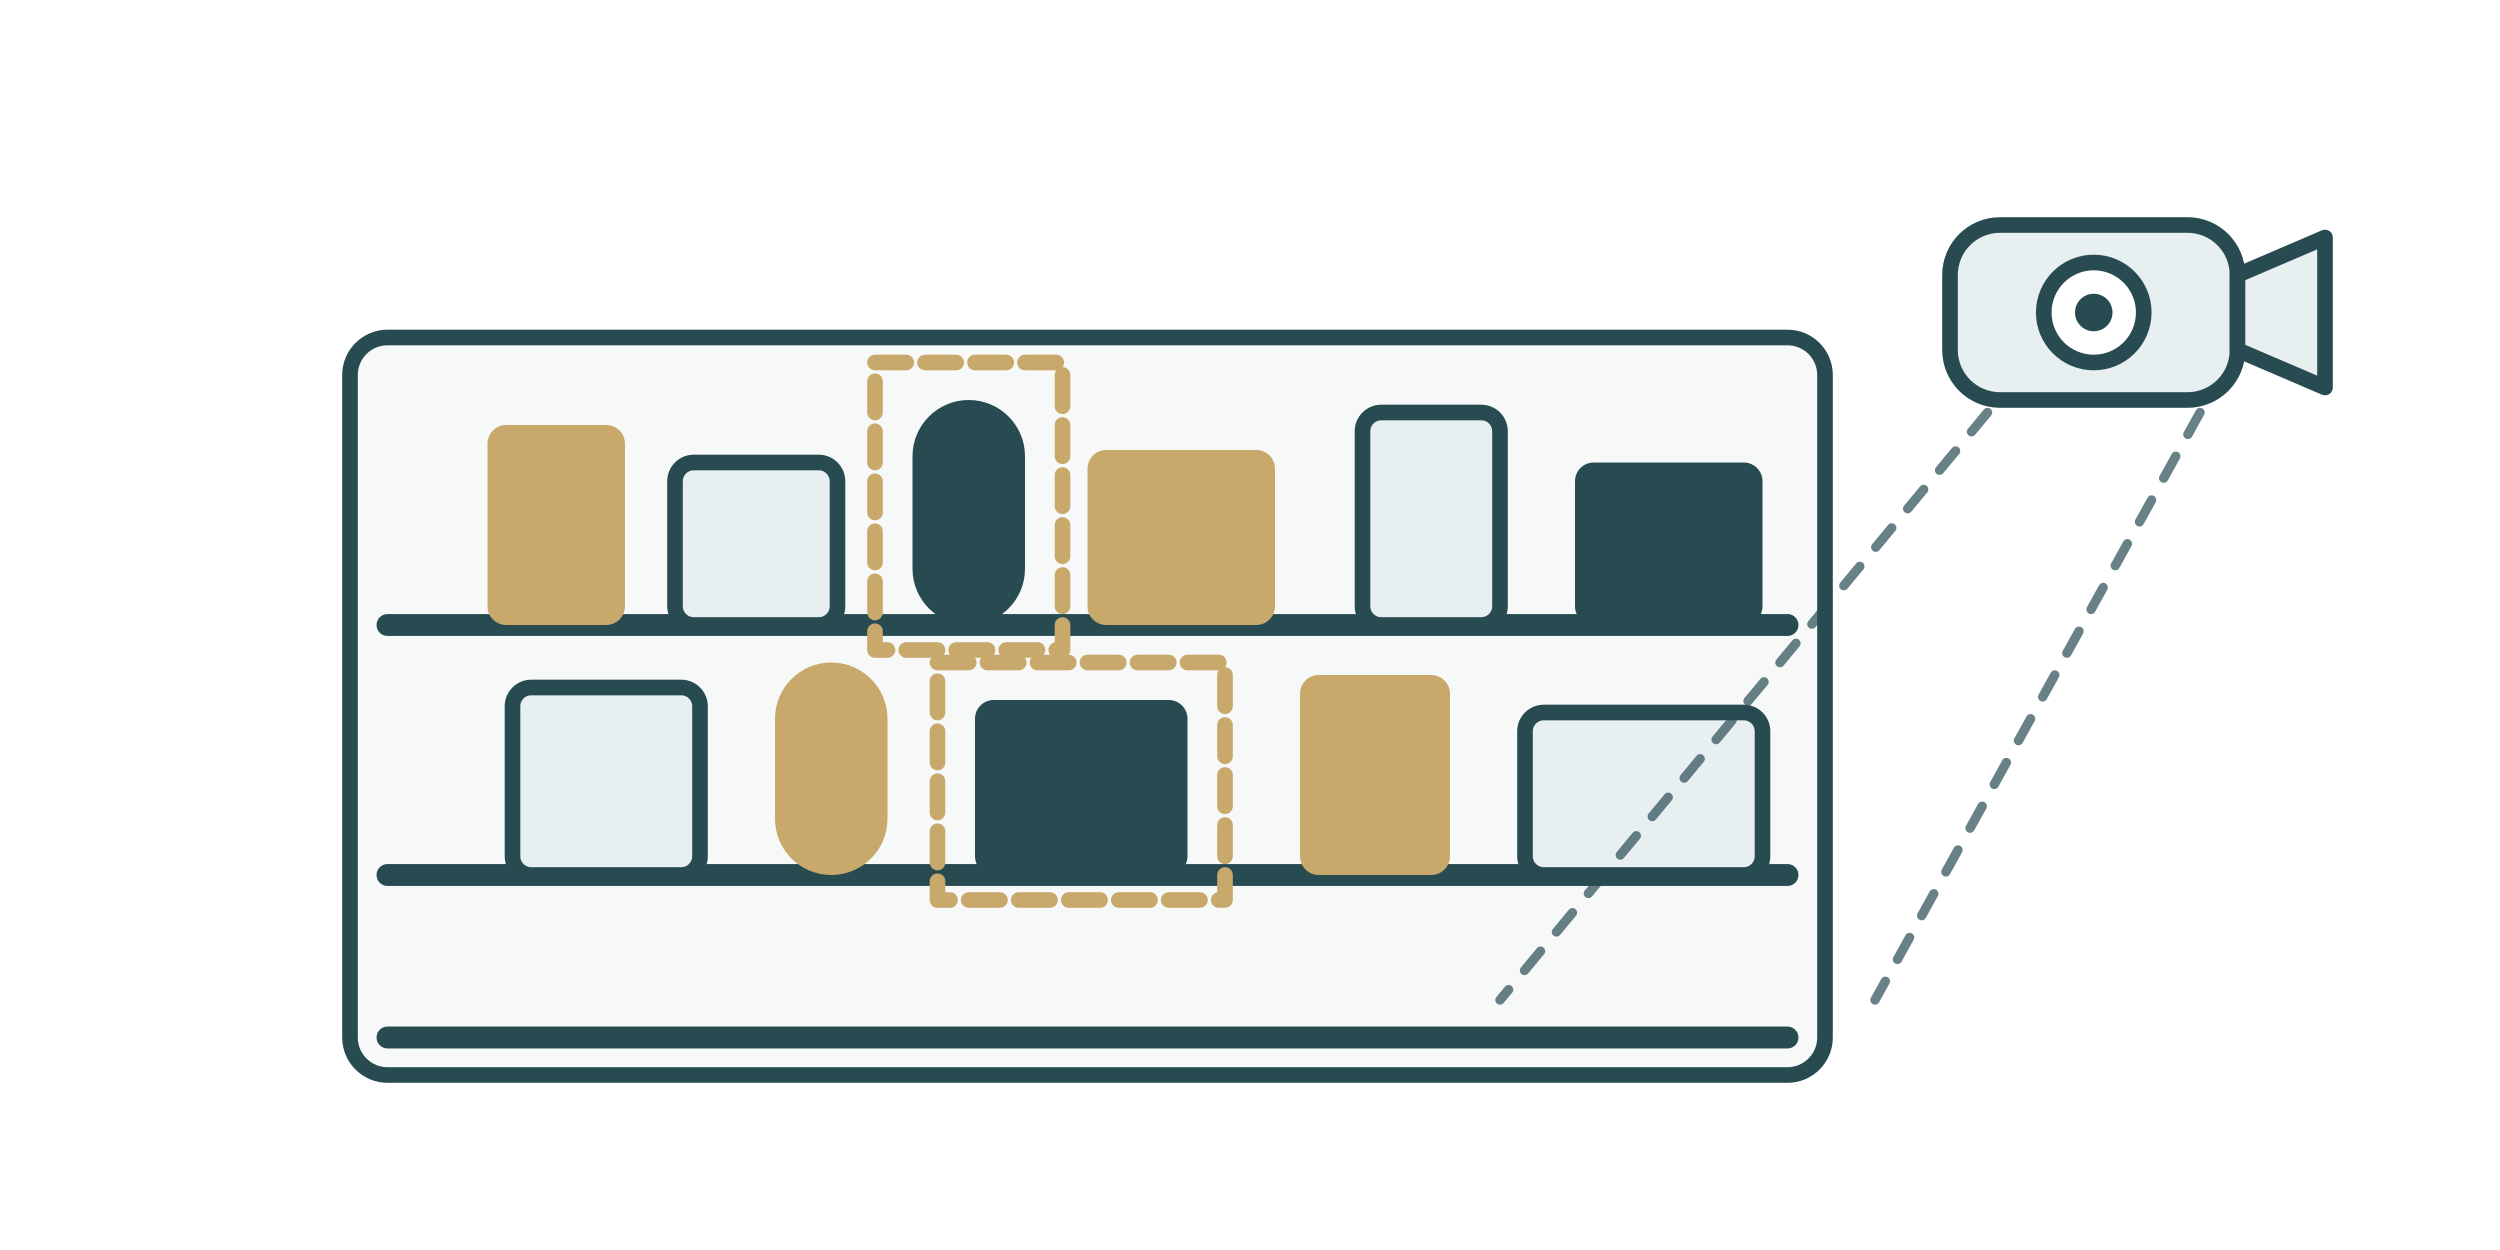
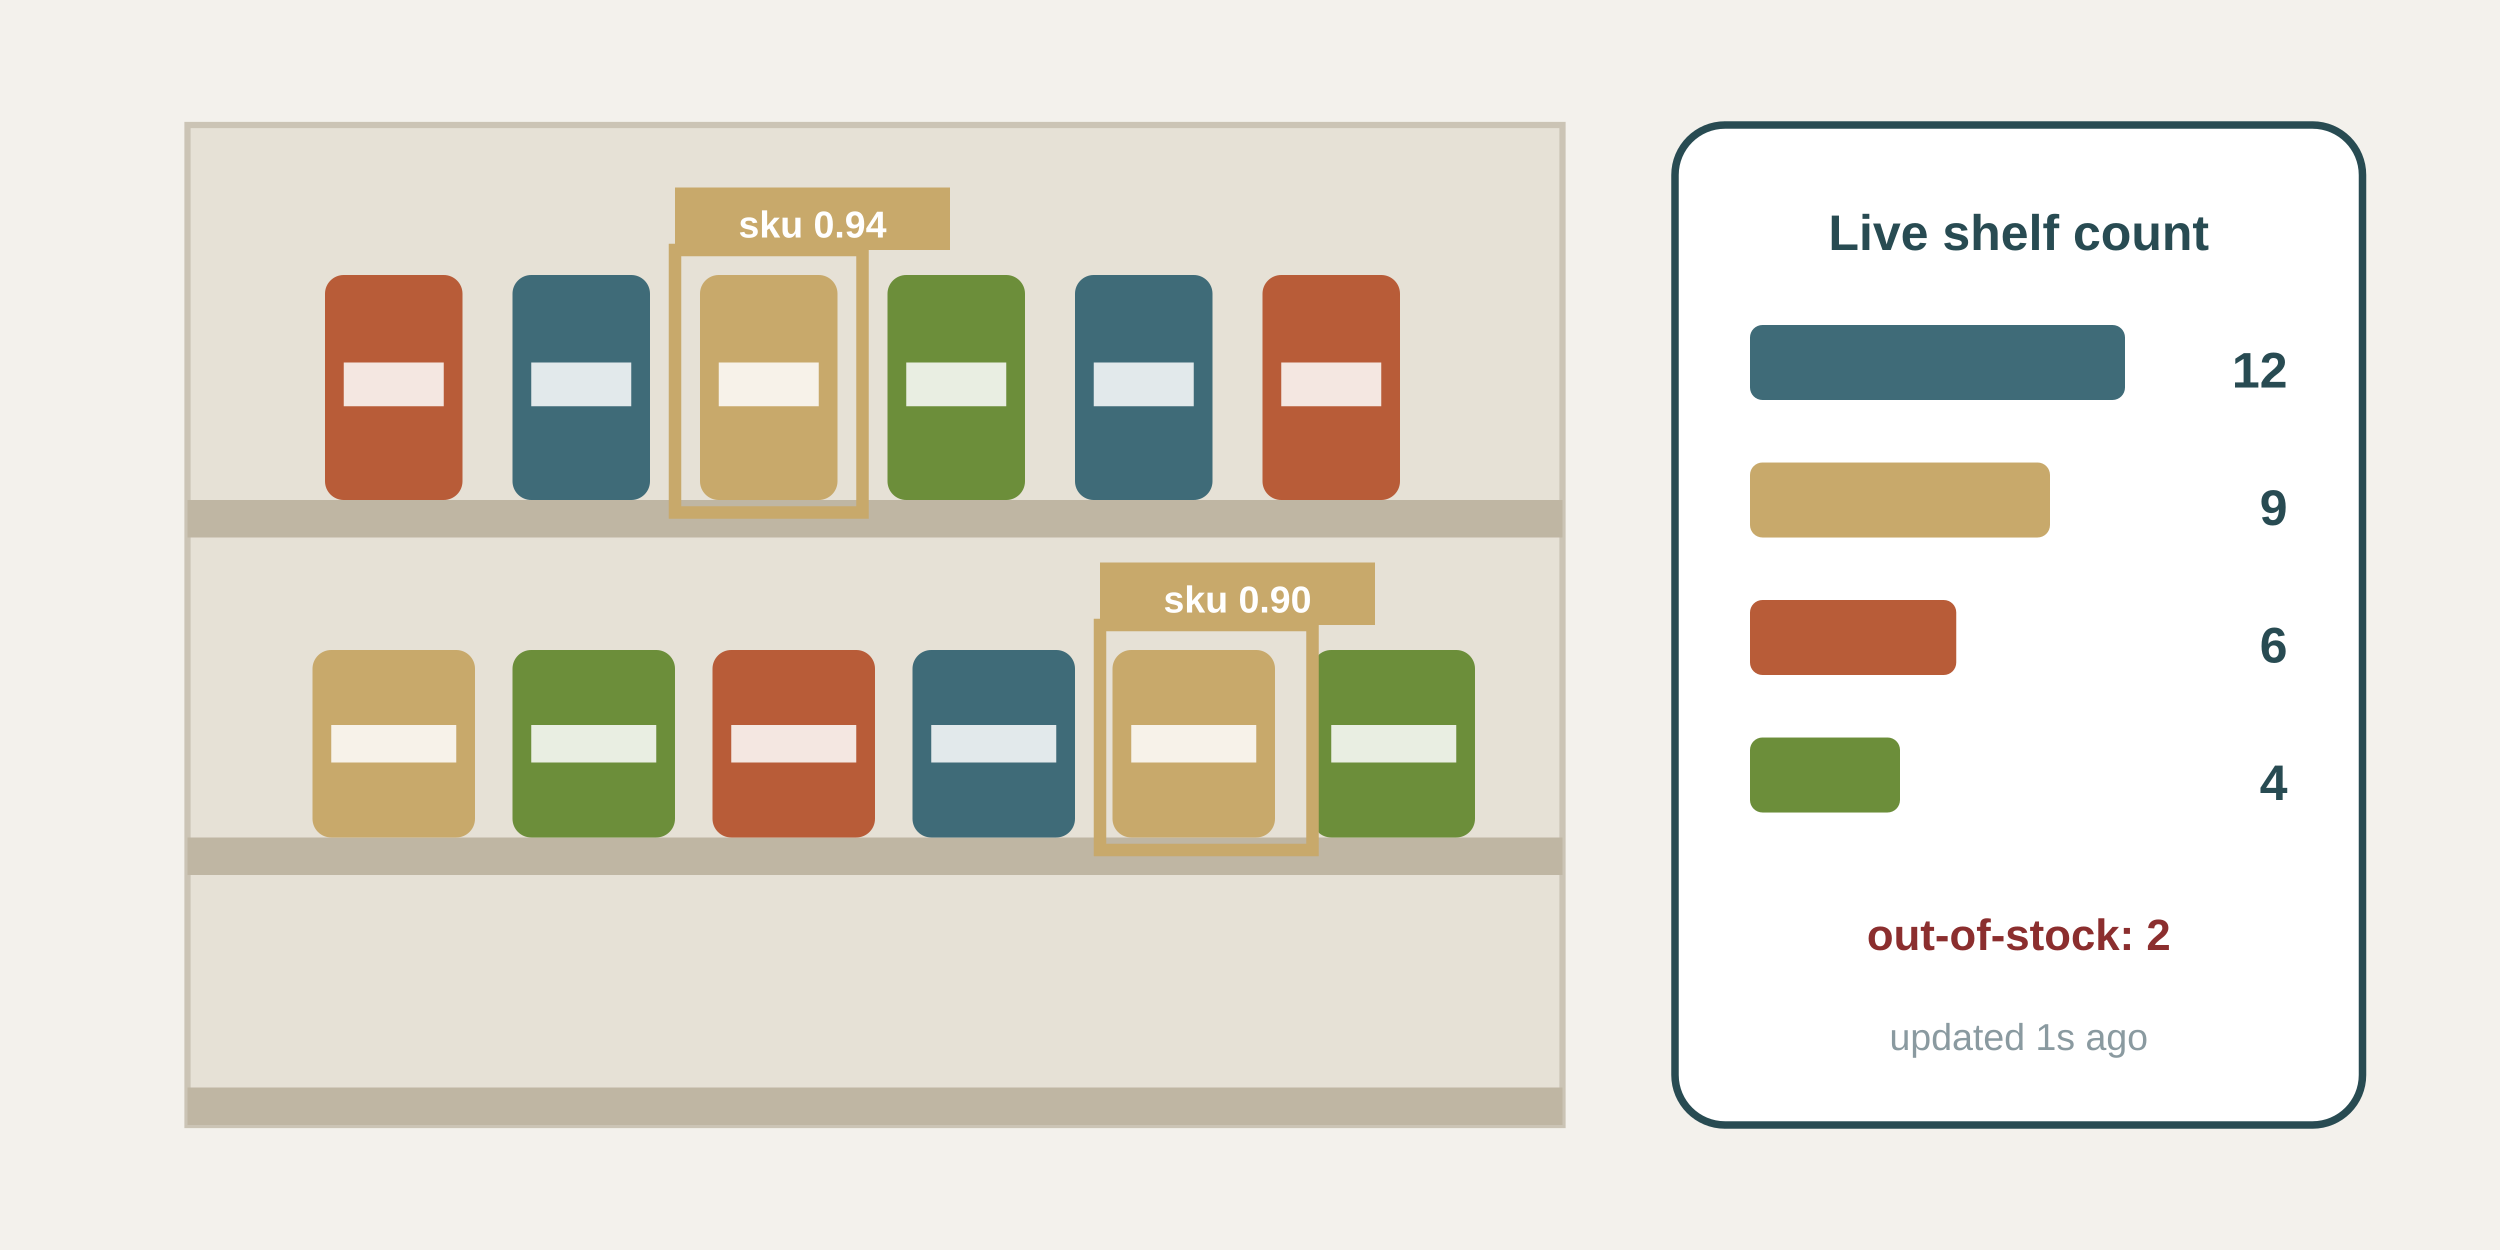
- <svg xmlns="http://www.w3.org/2000/svg" viewBox="0 0 400 200" font-family="Manrope, Arial, sans-serif" role="img" aria-label="Camera detecting products on a retail shelf">
+ <svg xmlns="http://www.w3.org/2000/svg" viewBox="0 0 400 200" font-family="Manrope, Arial, sans-serif" role="img" aria-label="Retail shelf scene with product detections and counts">
  <rect width="400" height="200" fill="#ffffff" />
-   <g fill="none" stroke="#284b52" stroke-width="2.5" stroke-linecap="round" stroke-linejoin="round">
-     <rect x="56" y="54" width="236" height="118" rx="6" fill="#f7f9f9" />
-     <path d="M62 100 H286 M62 140 H286 M62 166 H286" stroke-width="3.5" />
-     <rect x="78" y="68" width="22" height="32" rx="3" fill="#c8a96b" stroke="none" />
-     <rect x="108" y="74" width="26" height="26" rx="3" fill="#e8eff0" />
-     <rect x="146" y="64" width="18" height="36" rx="9" fill="#284b52" stroke="none" />
-     <rect x="174" y="72" width="30" height="28" rx="3" fill="#c8a96b" stroke="none" />
-     <rect x="218" y="66" width="22" height="34" rx="3" fill="#e8eff0" />
-     <rect x="252" y="74" width="30" height="26" rx="3" fill="#284b52" stroke="none" />
-     <rect x="82" y="110" width="30" height="30" rx="3" fill="#e8eff0" />
-     <rect x="124" y="106" width="18" height="34" rx="9" fill="#c8a96b" stroke="none" />
-     <rect x="156" y="112" width="34" height="28" rx="3" fill="#284b52" stroke="none" />
-     <rect x="208" y="108" width="24" height="32" rx="3" fill="#c8a96b" stroke="none" />
-     <rect x="244" y="114" width="38" height="26" rx="3" fill="#e8eff0" />
-     <rect x="140" y="58" width="30" height="46" stroke="#c8a96b" stroke-dasharray="5 3" />
-     <rect x="150" y="106" width="46" height="38" stroke="#c8a96b" stroke-dasharray="5 3" />
-     <rect x="312" y="36" width="46" height="28" rx="8" fill="#e8eff0" />
-     <circle cx="335" cy="50" r="8" fill="#ffffff" />
-     <circle cx="335" cy="50" r="3" fill="#284b52" stroke="none" />
-     <path d="M358 44 L372 38 V62 L358 56 Z" fill="#e8eff0" />
-     <path d="M318 66 L240 160 M352 66 L300 160" stroke-dasharray="4 4" stroke-width="1.5" opacity="0.7" />
+   <rect width="400" height="200" fill="#f3f1ec" />
+   <rect x="30" y="20" width="220" height="160" fill="#e6e1d6" stroke="#cbc4b5" />
+   <g fill="#bfb6a3">
+     <rect x="30" y="80" width="220" height="6" />
+     <rect x="30" y="134" width="220" height="6" />
+     <rect x="30" y="174" width="220" height="6" />
  </g>
+   <rect x="52" y="44" width="22" height="36" rx="3" fill="#b85c38" />
+   <rect x="55" y="58" width="16" height="7" fill="#ffffff" opacity="0.85" />
+   <rect x="82" y="44" width="22" height="36" rx="3" fill="#3f6b78" />
+   <rect x="85" y="58" width="16" height="7" fill="#ffffff" opacity="0.85" />
+   <rect x="112" y="44" width="22" height="36" rx="3" fill="#c8a96b" />
+   <rect x="115" y="58" width="16" height="7" fill="#ffffff" opacity="0.85" />
+   <rect x="142" y="44" width="22" height="36" rx="3" fill="#6c8e3a" />
+   <rect x="145" y="58" width="16" height="7" fill="#ffffff" opacity="0.85" />
+   <rect x="172" y="44" width="22" height="36" rx="3" fill="#3f6b78" />
+   <rect x="175" y="58" width="16" height="7" fill="#ffffff" opacity="0.85" />
+   <rect x="202" y="44" width="22" height="36" rx="3" fill="#b85c38" />
+   <rect x="205" y="58" width="16" height="7" fill="#ffffff" opacity="0.85" />
+   <rect x="50" y="104" width="26" height="30" rx="3" fill="#c8a96b" />
+   <rect x="53" y="116" width="20" height="6" fill="#ffffff" opacity="0.85" />
+   <rect x="82" y="104" width="26" height="30" rx="3" fill="#6c8e3a" />
+   <rect x="85" y="116" width="20" height="6" fill="#ffffff" opacity="0.85" />
+   <rect x="114" y="104" width="26" height="30" rx="3" fill="#b85c38" />
+   <rect x="117" y="116" width="20" height="6" fill="#ffffff" opacity="0.85" />
+   <rect x="146" y="104" width="26" height="30" rx="3" fill="#3f6b78" />
+   <rect x="149" y="116" width="20" height="6" fill="#ffffff" opacity="0.85" />
+   <rect x="178" y="104" width="26" height="30" rx="3" fill="#c8a96b" />
+   <rect x="181" y="116" width="20" height="6" fill="#ffffff" opacity="0.85" />
+   <rect x="210" y="104" width="26" height="30" rx="3" fill="#6c8e3a" />
+   <rect x="213" y="116" width="20" height="6" fill="#ffffff" opacity="0.85" />
+   <g fill="none" stroke="#c8a96b" stroke-width="2">
+     <rect x="108" y="40" width="30" height="42" />
+     <rect x="176" y="100" width="34" height="36" />
+   </g>
+   <g fill="#c8a96b">
+     <rect x="108" y="30" width="44" height="10" />
+     <rect x="176" y="90" width="44" height="10" />
+   </g>
+   <text x="130" y="38" font-size="6" font-weight="700" fill="#ffffff" text-anchor="middle">sku 0.94</text>
+   <text x="198" y="98" font-size="6" font-weight="700" fill="#ffffff" text-anchor="middle">sku 0.90</text>
+   <rect x="268" y="20" width="110" height="160" rx="8" fill="#ffffff" stroke="#284b52" stroke-width="1.2" />
+   <text x="323" y="40" font-size="8" font-weight="700" fill="#284b52" text-anchor="middle">Live shelf count</text>
+   <rect x="280" y="52" width="60" height="12" rx="2" fill="#3f6b78" />
+   <text x="366" y="62" font-size="8" font-weight="700" fill="#284b52" text-anchor="end">12</text>
+   <rect x="280" y="74" width="48" height="12" rx="2" fill="#c8a96b" />
+   <text x="366" y="84" font-size="8" font-weight="700" fill="#284b52" text-anchor="end">9</text>
+   <rect x="280" y="96" width="33" height="12" rx="2" fill="#b85c38" />
+   <text x="366" y="106" font-size="8" font-weight="700" fill="#284b52" text-anchor="end">6</text>
+   <rect x="280" y="118" width="24" height="12" rx="2" fill="#6c8e3a" />
+   <text x="366" y="128" font-size="8" font-weight="700" fill="#284b52" text-anchor="end">4</text>
+   <text x="323" y="152" font-size="7" font-weight="700" fill="#8b2e2e" text-anchor="middle">out-of-stock: 2</text>
+   <text x="323" y="168" font-size="6" font-weight="500" fill="#8a9aa0" text-anchor="middle">updated 1s ago</text>
</svg>
